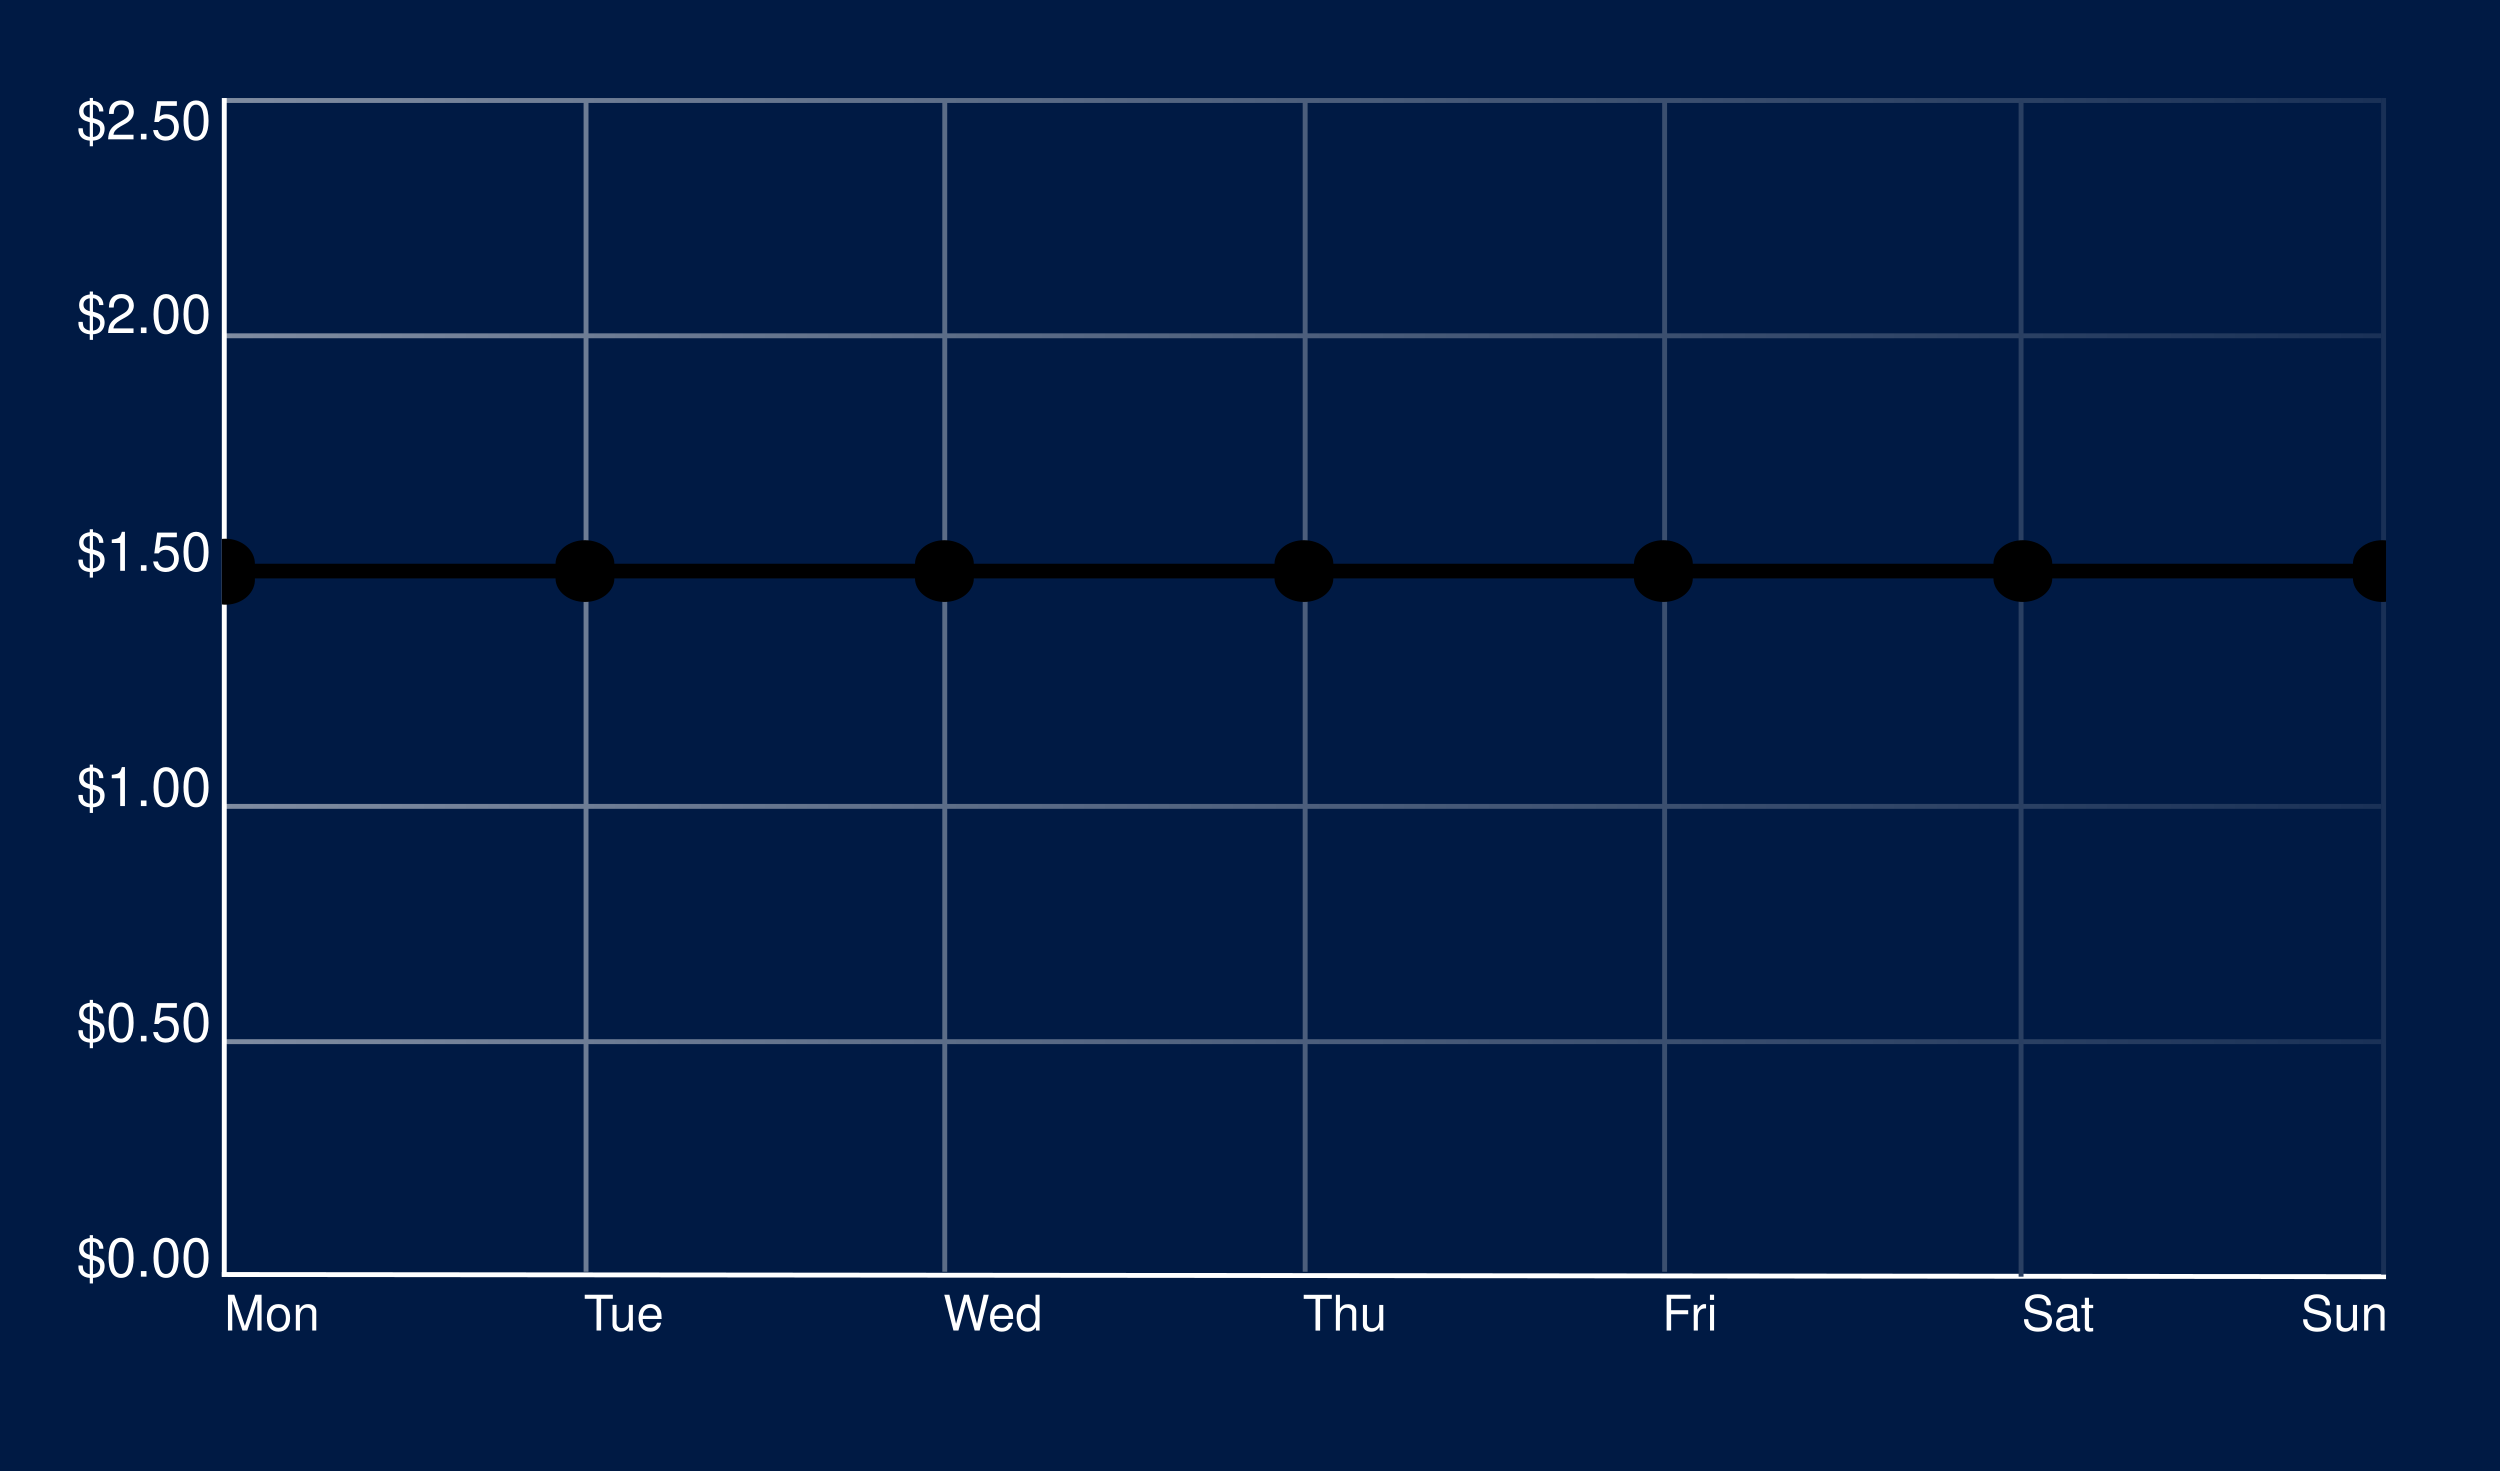
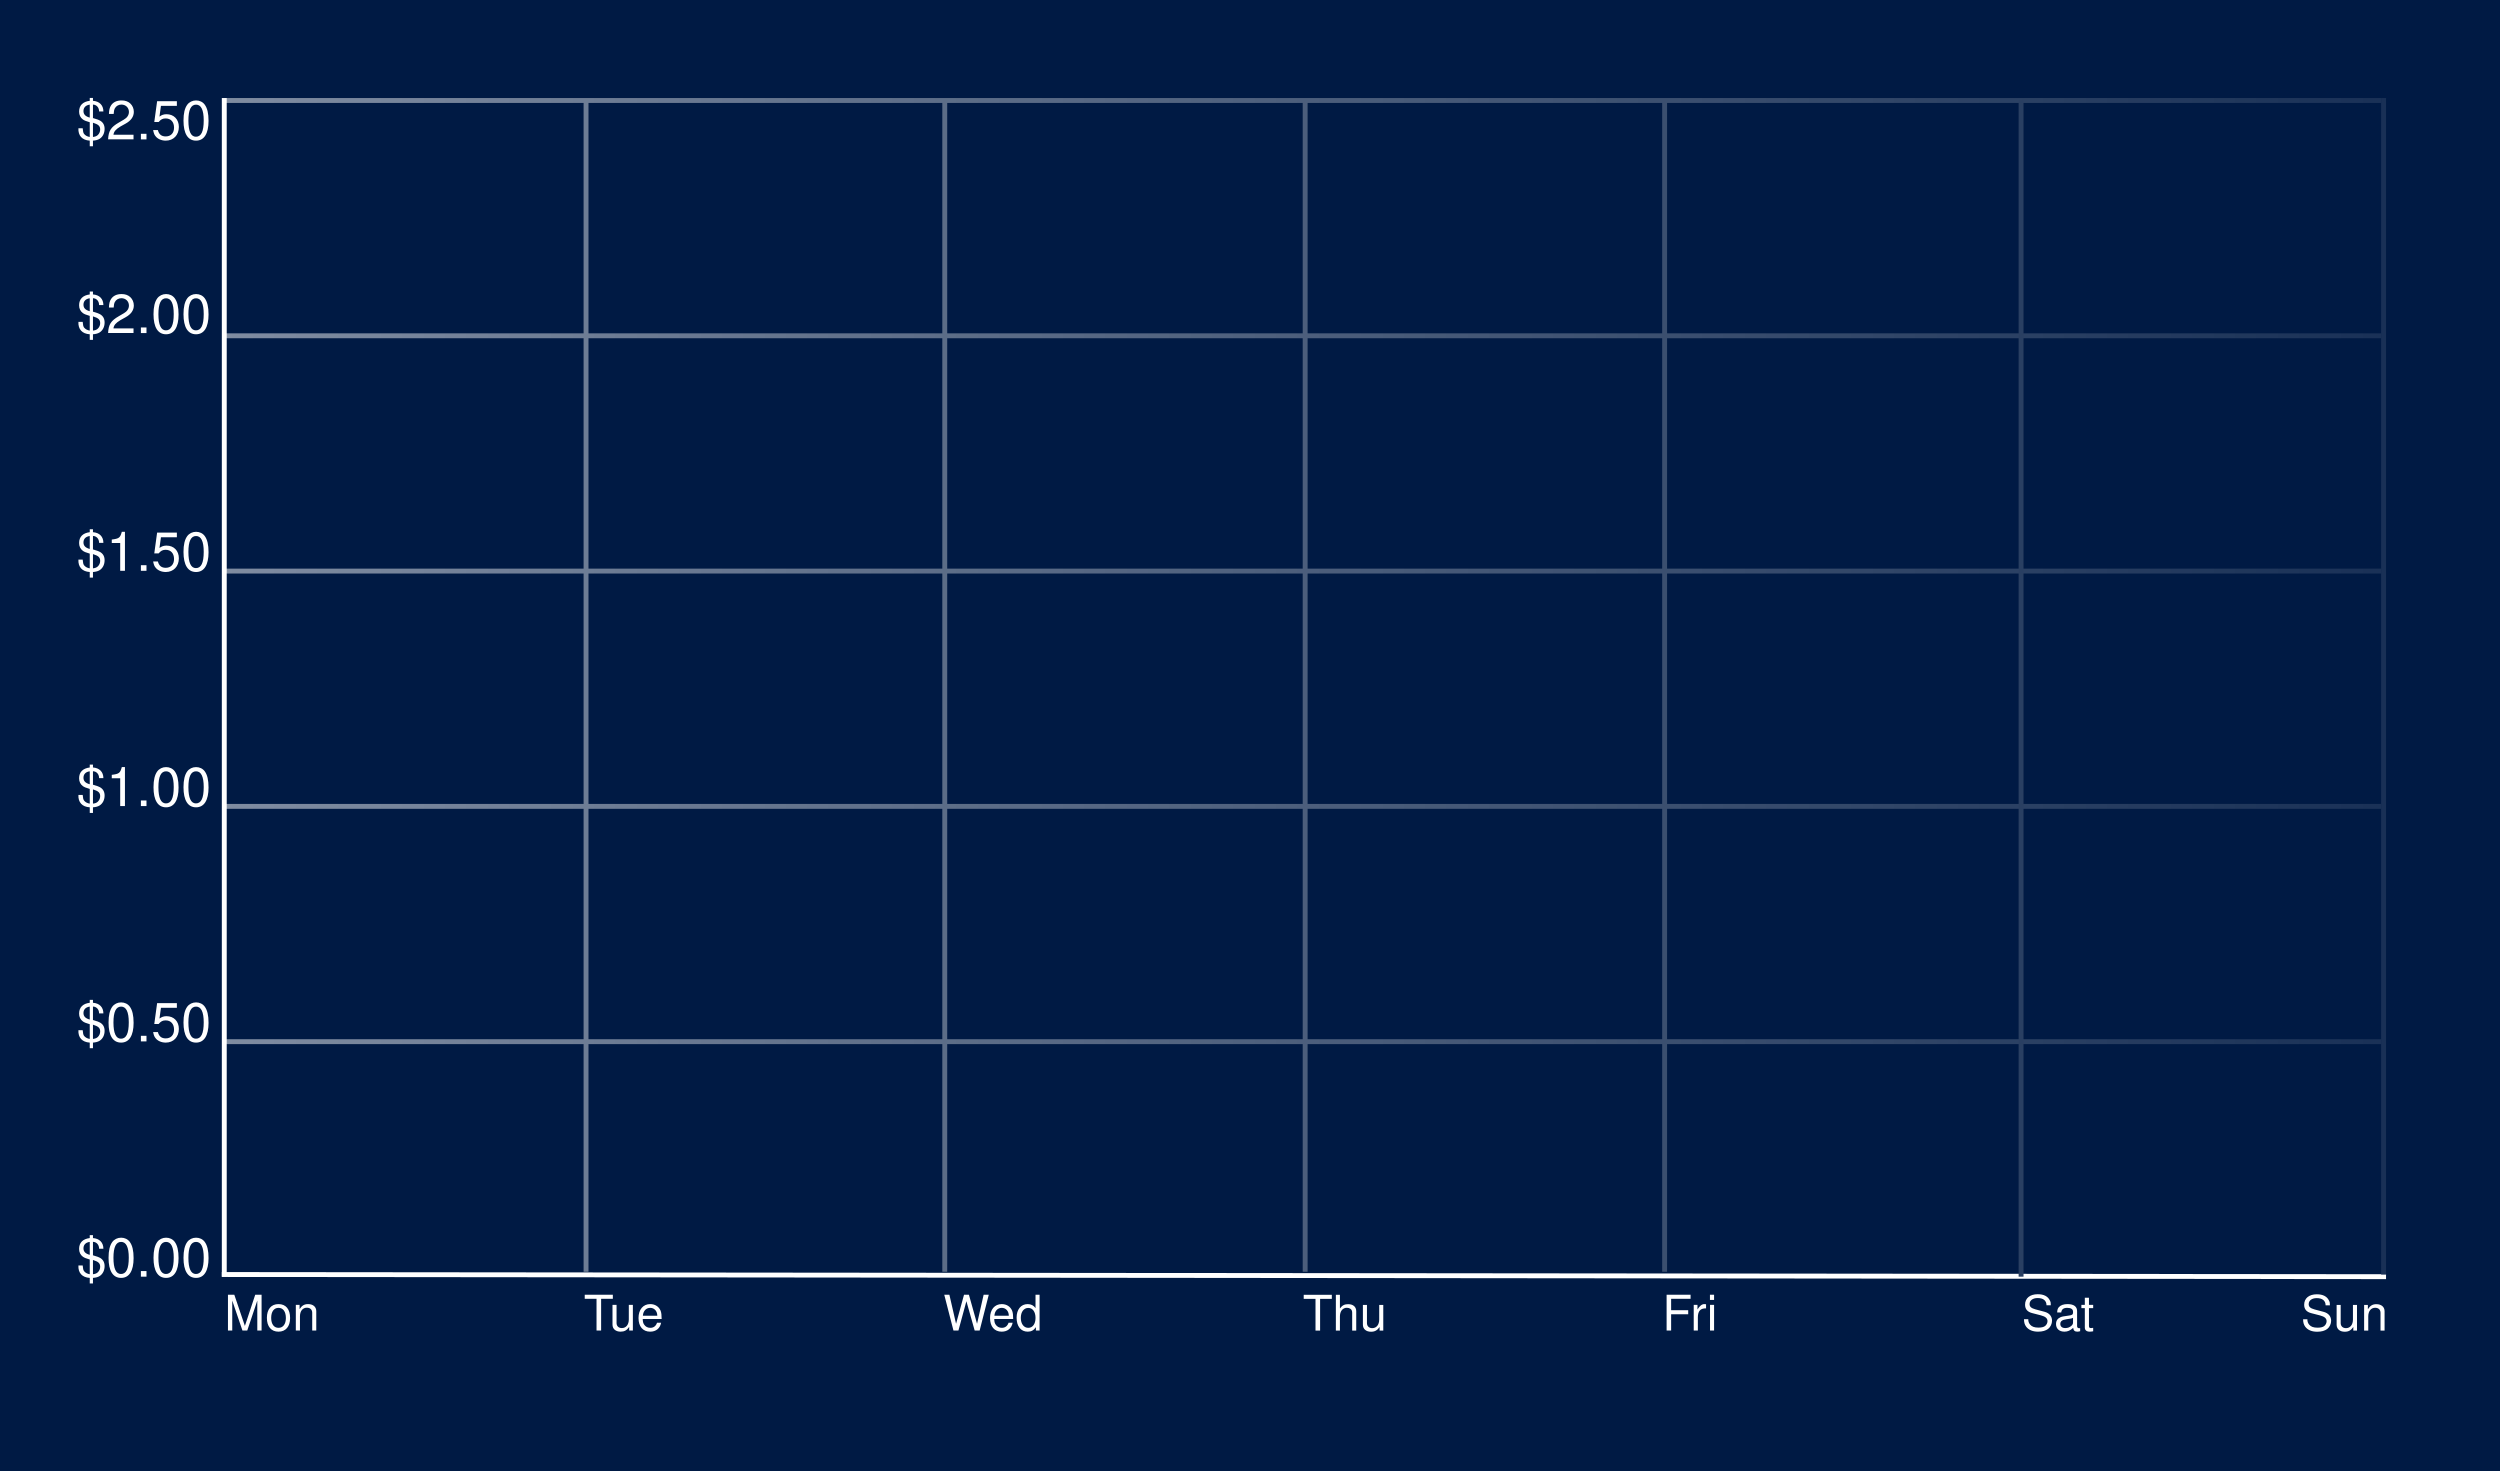
<svg xmlns="http://www.w3.org/2000/svg" width="510" height="300">
  <defs>
    <linearGradient id="svg_28" x1="0" y1="0" x2="1" y2="0">
      <stop stop-color="#ffffff" stop-opacity="0.5" offset="0" />
      <stop stop-color="#ffffff" stop-opacity="0.098" offset="1" />
    </linearGradient>
    <linearGradient id="lineGrad" y2="0" x2="1" y1="0" x1="0">
      <stop offset="0" stop-opacity="1" stop-color="#0095e0" />
      <stop offset="1" stop-opacity="1" stop-color="#00ecbc" />
    </linearGradient>
    <style>
        path {
            fill: url(#lineGrad) !important;
        }
     </style>
    <clipPath id="dotsClip">
      <path d="M45.25 20 H486.75 V260 H45.25 Z" />
    </clipPath>
  </defs>
  <g>
    <rect x="-1" y="-1" width="512" height="302" id="canvas_background" fill="#001a44" />
    <g id="canvasGrid" display="none">
      <rect id="svg_3" width="100%" height="100%" x="0" y="0" stroke-width="0" fill="url(#gridpattern)" />
    </g>
  </g>
  <g>
    <line fill="none" stroke="#ffffff" x1="45.752" y1="20" x2="45.752" y2="260.442" id="svg_1" stroke-linejoin="undefined" stroke-linecap="undefined" />
    <line fill="none" stroke="#ffffff" x1="45.252" y1="260" x2="486.752" y2="260.442" id="svg_2" stroke-linejoin="undefined" stroke-linecap="undefined" />
    <rect fill="url(#svg_28)" stroke="#ffffff" stroke-width="0" x="45.752" y="20" width="440" height="1" id="svg_15" />
    <rect fill="url(#svg_28)" stroke="#ffffff" stroke-width="0" x="45.752" y="68" width="440" height="1" id="svg_16" />
    <rect fill="url(#svg_28)" stroke="#ffffff" stroke-width="0" x="45.752" y="116" width="440" height="1" id="svg_17" />
    <rect fill="url(#svg_28)" stroke="#ffffff" stroke-width="0" x="45.752" y="164" width="440" height="1" id="svg_18" />
    <rect fill="url(#svg_28)" stroke="#ffffff" stroke-width="0" x="45.752" y="212" width="440" height="1" id="svg_19" />
    <rect fill="#6e7d95" stroke="#ffffff" stroke-width="0" stroke-opacity="null" x="119.052" y="20.442" width="1" height="239" id="svg_22" />
    <rect fill="#5c6d87" stroke="#ffffff" stroke-width="0" stroke-opacity="null" x="192.231" y="20.442" width="1" height="239" id="svg_23" />
    <rect fill="#4c5e7c" stroke="#ffffff" stroke-width="0" stroke-opacity="null" x="265.752" y="20.442" width="1" height="239" id="svg_24" />
    <rect fill="#3b4f6f" stroke="#ffffff" stroke-width="0" stroke-opacity="null" x="339.082" y="20.442" width="1" height="239" id="svg_25" />
    <rect fill="#293f62" stroke="#ffffff" stroke-width="0" stroke-opacity="null" x="411.799" y="20.442" width="1" height="240" id="svg_26" />
    <rect fill="#193056" stroke="#ffffff" stroke-width="0" stroke-opacity="null" x="485.752" y="20" width="1" height="240" id="svg_27" />
    <text fill="#ffffff" stroke="#ffffff" stroke-width="0" x="15.558" y="28.442" id="svg_30" font-size="11" font-family="Helvetica, Arial, sans-serif" text-anchor="start" xml:space="preserve">$2.50</text>
    <text fill="#ffffff" stroke="#ffffff" stroke-width="0" stroke-opacity="null" x="15.558" y="67.942" id="svg_31" font-size="11" font-family="Helvetica, Arial, sans-serif" text-anchor="start" xml:space="preserve">$2.00</text>
    <text fill="#ffffff" stroke="#ffffff" stroke-width="0" stroke-opacity="null" x="15.558" y="116.442" id="svg_32" font-size="11" font-family="Helvetica, Arial, sans-serif" text-anchor="start" xml:space="preserve">$1.50</text>
    <text fill="#ffffff" stroke="#ffffff" stroke-width="0" stroke-opacity="null" x="15.558" y="164.442" id="svg_33" font-size="11" font-family="Helvetica, Arial, sans-serif" text-anchor="start" xml:space="preserve">$1.00</text>
    <text fill="#ffffff" stroke="#ffffff" stroke-width="0" stroke-opacity="null" x="15.558" y="212.442" id="svg_34" font-size="11" font-family="Helvetica, Arial, sans-serif" text-anchor="start" xml:space="preserve">$0.50</text>
    <text fill="#ffffff" stroke="#ffffff" stroke-width="0" stroke-opacity="null" x="15.558" y="260.442" id="svg_35" font-size="11" font-family="Helvetica, Arial, sans-serif" text-anchor="start" xml:space="preserve">$0.00</text>
    <text fill="#ffffff" stroke="#ffffff" stroke-width="0" x="45.752" y="271.427" id="svg_36" font-size="10" font-family="Helvetica, Arial, sans-serif" text-anchor="start" xml:space="preserve">Mon</text>
    <text fill="#ffffff" stroke="#ffffff" stroke-width="0" x="119.082" y="271.427" id="svg_37" font-size="10" font-family="Helvetica, Arial, sans-serif" text-anchor="start" xml:space="preserve">Tue</text>
    <text fill="#ffffff" stroke="#ffffff" stroke-width="0" x="192.412" y="271.427" id="svg_38" font-size="10" font-family="Helvetica, Arial, sans-serif" text-anchor="start" xml:space="preserve">Wed</text>
    <text fill="#ffffff" stroke="#ffffff" stroke-width="0" x="265.752" y="271.442" id="svg_39" font-size="10" font-family="Helvetica, Arial, sans-serif" text-anchor="start" xml:space="preserve">Thu</text>
    <text fill="#ffffff" stroke="#ffffff" stroke-width="0" x="339.082" y="271.427" id="svg_40" font-size="10" font-family="Helvetica, Arial, sans-serif" text-anchor="start" xml:space="preserve">Fri</text>
    <text fill="#ffffff" stroke="#ffffff" stroke-width="0" x="412.412" y="271.427" id="svg_41" font-size="10" font-family="Helvetica, Arial, sans-serif" text-anchor="start" xml:space="preserve">Sat</text>
    <text fill="#ffffff" stroke="#ffffff" stroke-width="0" x="469.346" y="271.442" id="svg_42" font-size="10" font-family="Helvetica, Arial, sans-serif" text-anchor="start" xml:space="preserve">Sun</text>
-     <path clip-path="url(#dotsClip)" d="M40 115 A1 0.85, 0, 0 1, 52 115                L113.33 115 A1 0.8, 0, 0 1, 125.33 115               L186.66 115 A1 0.8, 0, 0 1, 198.66 115               L260 115 A1 0.8, 0, 0 1, 272 115               L333.33 115 A1 0.8, 0, 0 1, 345.33 115               L406.66 115 A1 0.8, 0, 0 1, 418.66 115               L480 115 A1 0.8, 0, 0 1, 492 115                L492 118 A1 0.8, 0, 0 1, 480 118                L418.66 118 A1 0.8, 0, 0 1, 406.66 118               L345.33 118 A1 0.8, 0, 0 1, 333.33 118               L272 118 A1 0.8, 0, 0 1, 260 118               L198.66 118 A1 0.8, 0, 0 1, 186.66 118               L125.33 118 A1 0.8, 0, 0 1, 113.33 118               L52 118 A1 0.85, 0, 0 1, 40 118.5 L40 115" />
+     <path clip-path="url(#dotsClip)" d="M40 ' + pricePl(priceHis[0]) + ' a6,6 0 1,0 12 0 a6,6 0 1,0 -12 0                M113.33 ' + pricePl(priceHis[1]) + ' a6,6 0 1,0 12 0 a6,6 0 1,0 -12 0               M186.66 ' + pricePl(priceHis[2]) + ' a6,6 0 1,0 12 0 a6,6 0 1,0 -12 0               M260 ' + pricePl(priceHis[3]) + ' a6,6 0 1,0 12 0 a6,6 0 1,0 -12 0               M333.33 ' + pricePl(priceHis[4]) + ' a6,6 0 1,0 12 0 a6,6 0 1,0 -12 0               M406.66 ' + pricePl(priceHis[5]) + ' a6,6 0 1,0 12 0 a6,6 0 1,0 -12 0               M480 ' + pricePl(priceHis[6]) + ' a6,6 0 1,0 12 0 a6,6 0 1,0 -12 0 " />
+     <polyline stroke-width="3" fill="none" points="46,' + pricePl(priceHis[0]) + ' 119.33,' + pricePl(priceHis[1]) + ' 192.66,' + pricePl(priceHis[2]) + ' 266,' + pricePl(priceHis[3]) + ' 339.33,' + pricePl(priceHis[4]) + ' 412.66,' + pricePl(priceHis[5]) + ' 486,' + pricePl(priceHis[6]) + '" />
  </g>
</svg>
